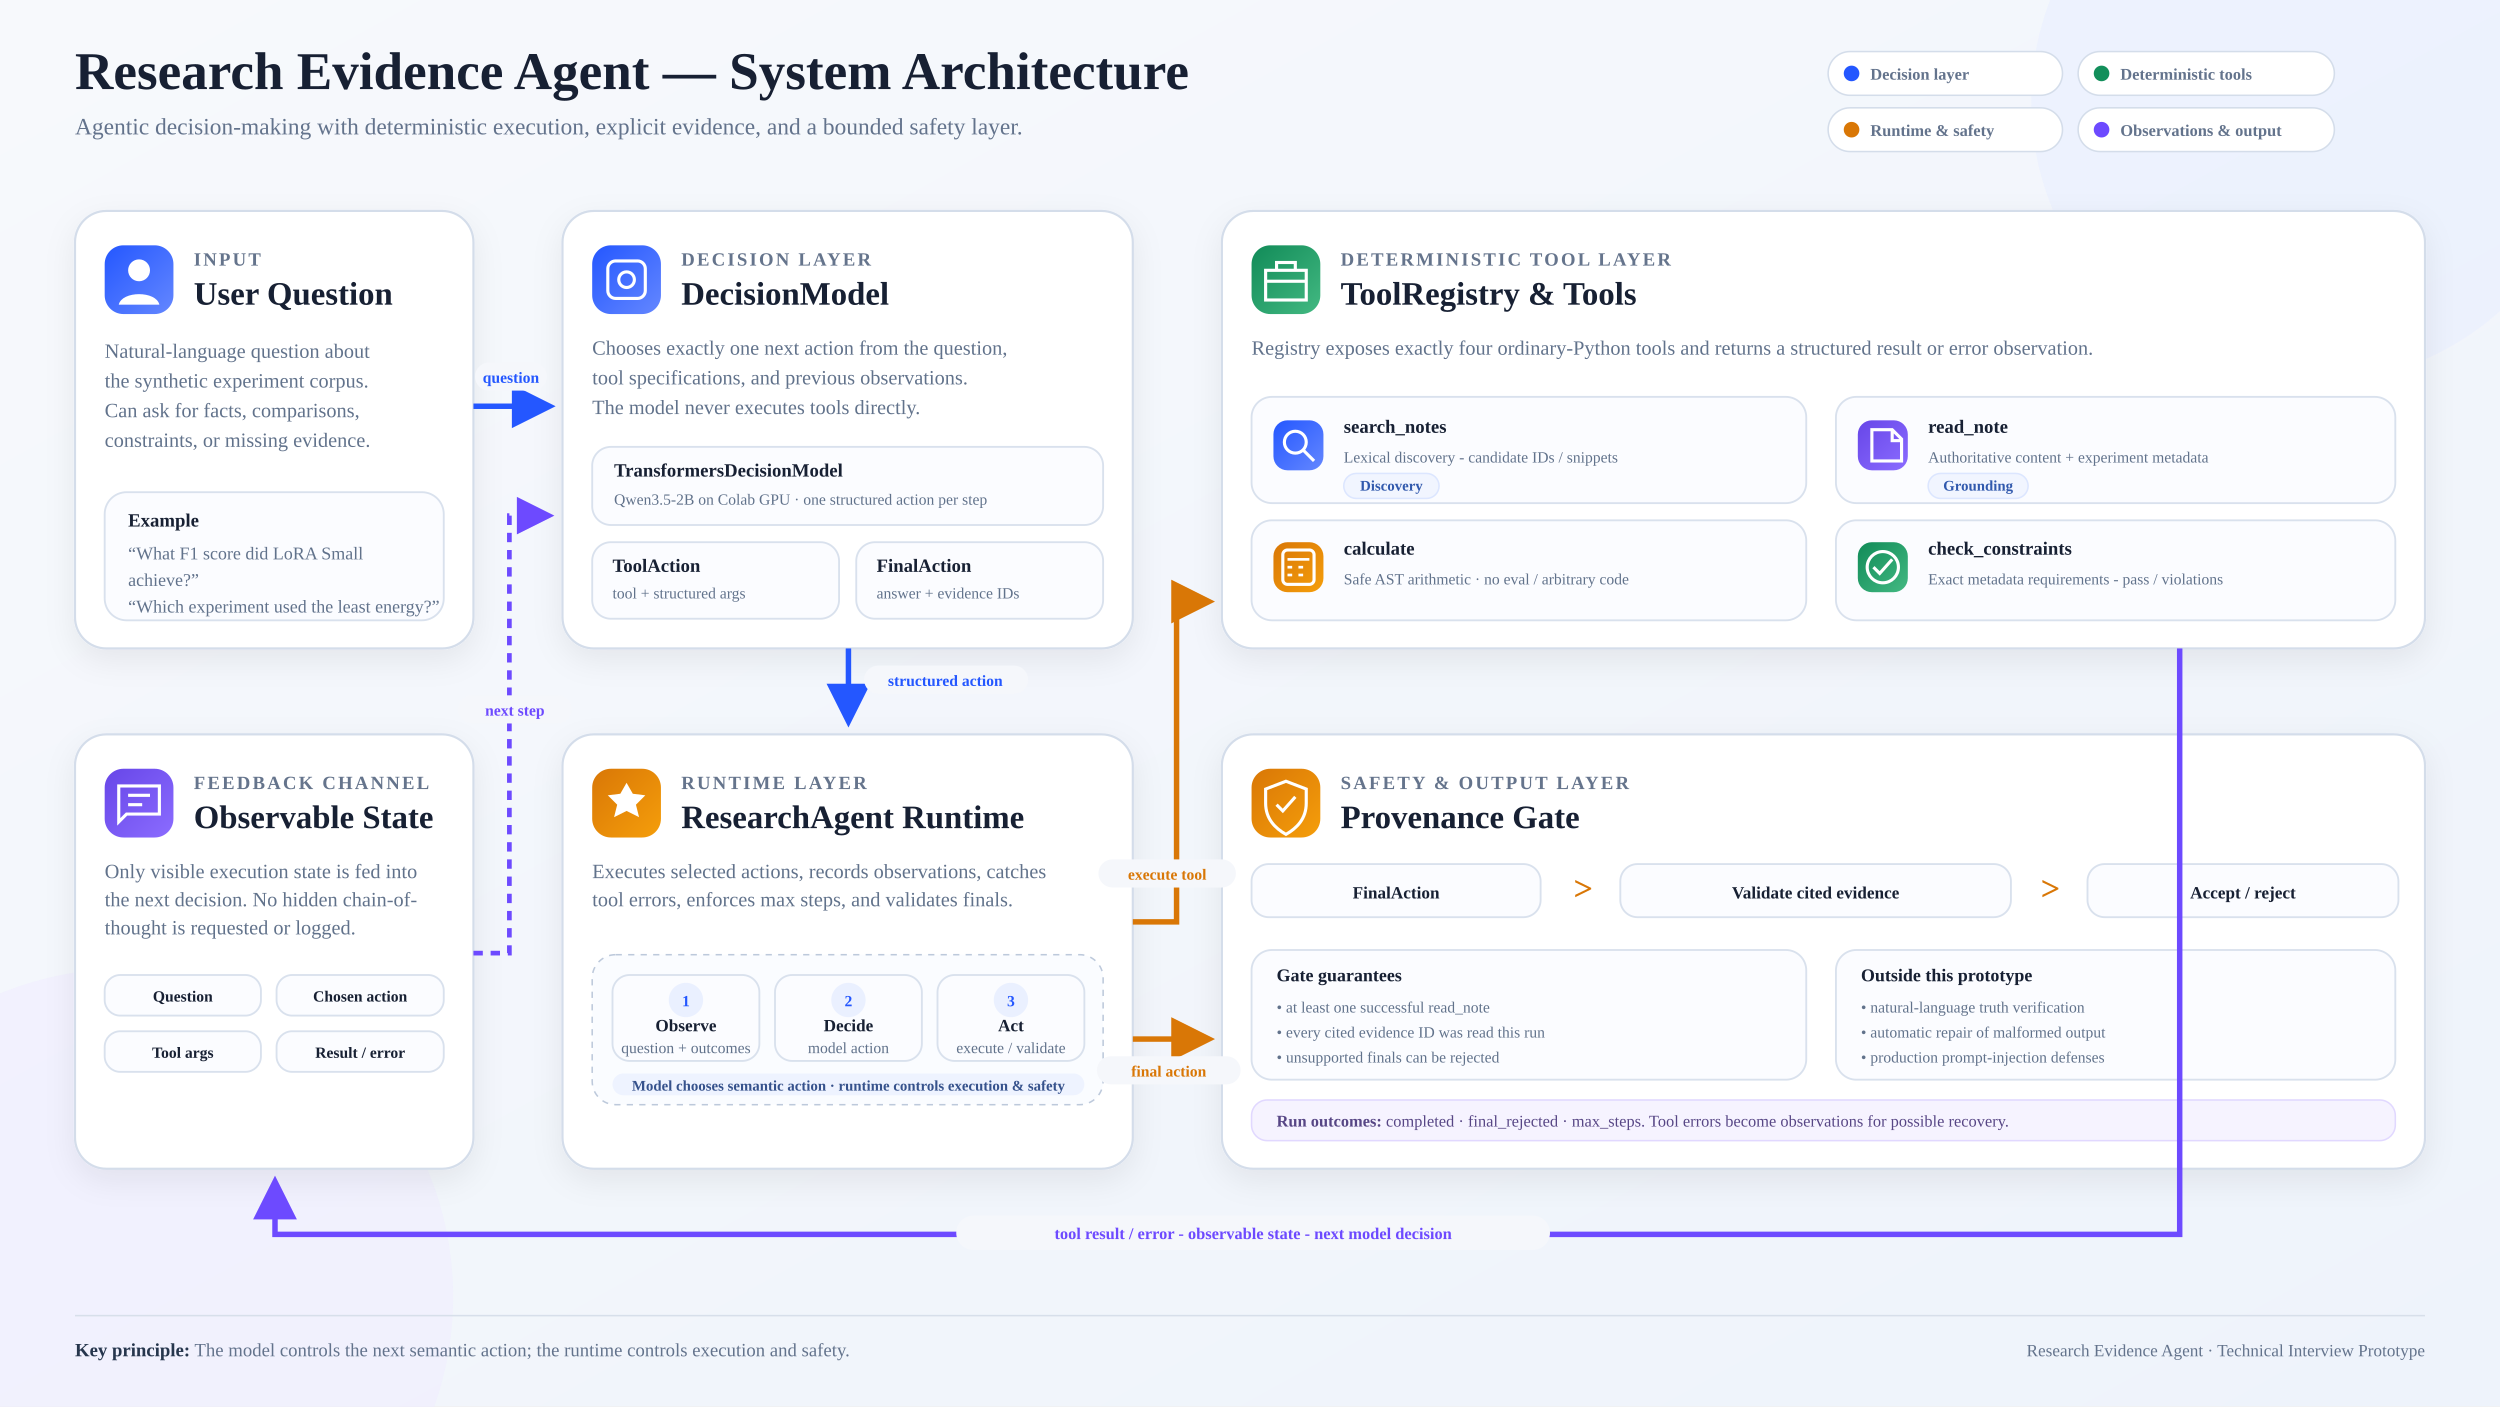
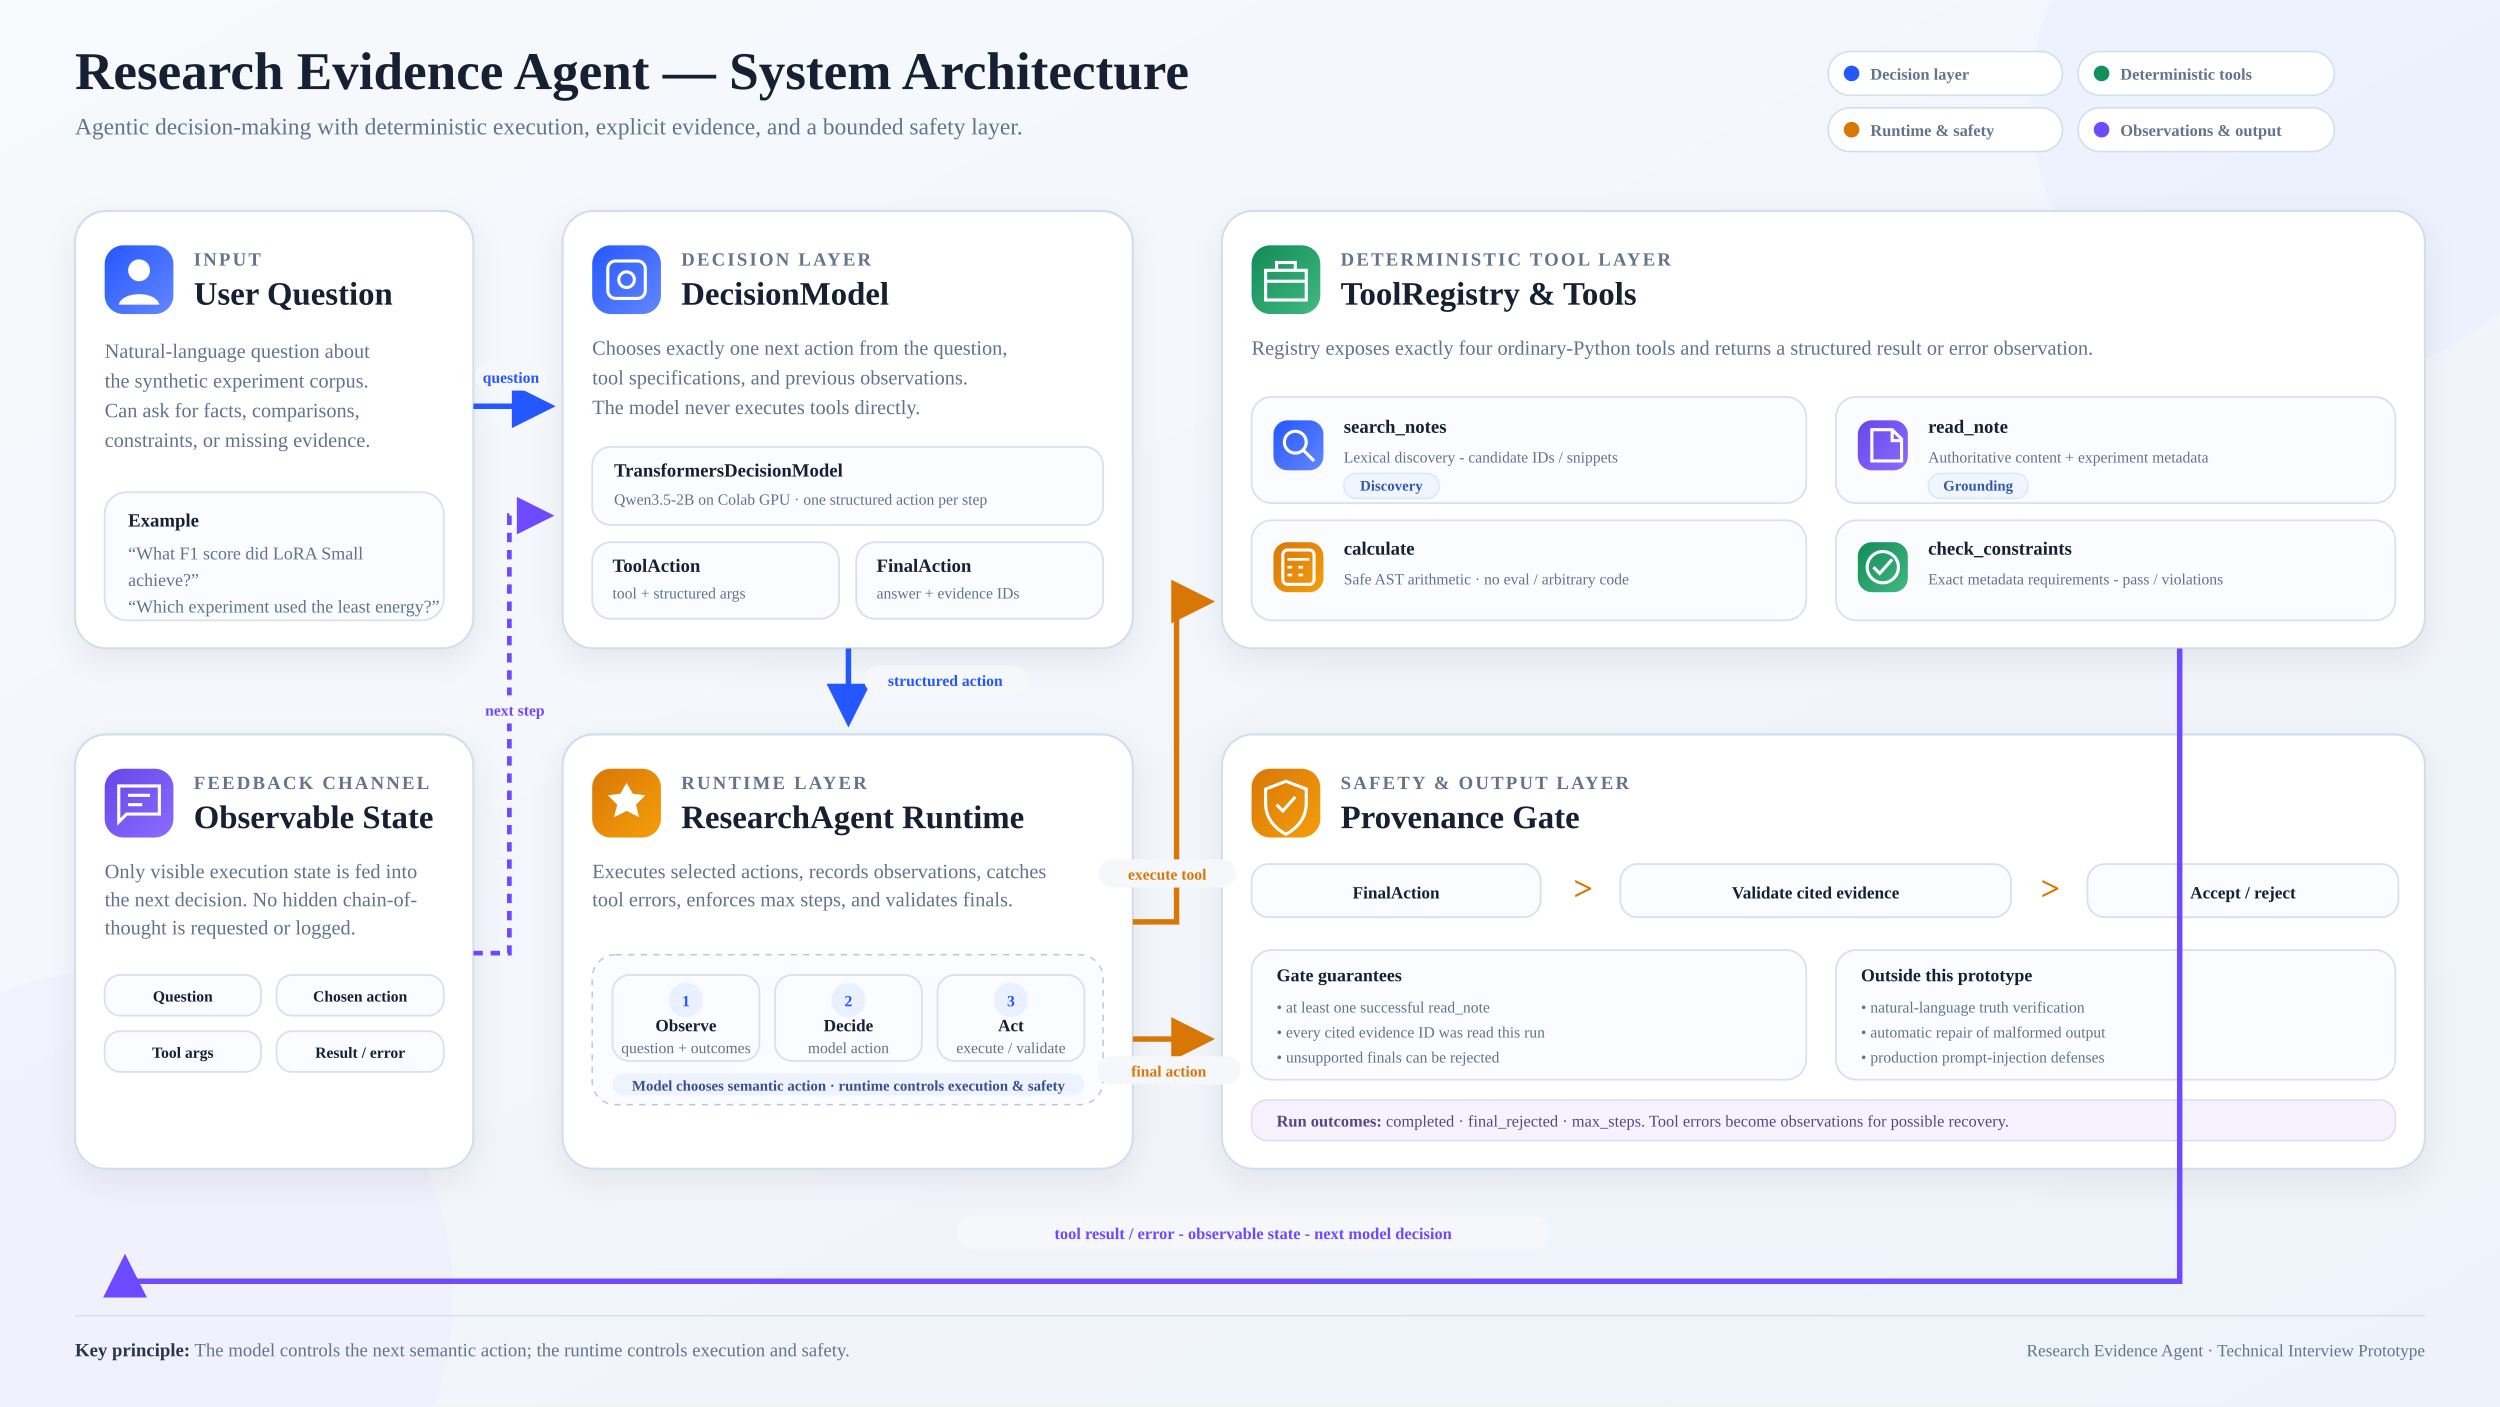
<svg xmlns="http://www.w3.org/2000/svg" viewBox="0 0 1600 900">
  <style>
  @page { size: 1600px 900px; margin: 0; }
  html,body { margin:0; width:1600px; height:900px; background:#f5f7fb; }
  body { font-family: Inter, -apple-system, BlinkMacSystemFont, "Segoe UI", Arial, sans-serif; }
  svg { display:block; width:1600px; height:900px; }
  .t { fill:#172033; }
  .muted { fill:#63738c; }
  .card { fill:#fff; stroke:#d4ddea; stroke-width:1.4; }
  .sub { fill:#fbfcff; stroke:#d9e1ed; stroke-width:1.2; }
  .kicker { font-size:12px; font-weight:800; letter-spacing:1.4px; fill:#65748c; }
  .title { font-size:21px; font-weight:760; fill:#172033; }
  .body { font-size:13px; fill:#61728b; }
  .small { font-size:11.5px; fill:#61728b; }
  .tiny { font-size:10px; fill:#61728b; }
  .strong { font-weight:750; fill:#172033; }
  .chip { fill:#f1f5ff; stroke:#dce6ff; stroke-width:1; }
  .chiptext { font-size:9.5px; font-weight:800; fill:#3159ad; }
  .arrowlbl { font-size:10px; font-weight:800; }
</style>
  <defs>
    <filter id="shadow" x="-10%" y="-10%" width="120%" height="130%">
      <feDropShadow dx="0" dy="7" stdDeviation="10" flood-color="#1b2535" flood-opacity=".07" />
    </filter>
    <marker id="blueA" viewBox="0 0 10 10" refX="8" refY="5" markerWidth="8" markerHeight="8" orient="auto">
      <path d="M0 0L10 5L0 10Z" fill="#2457ff" />
    </marker>
    <marker id="orangeA" viewBox="0 0 10 10" refX="8" refY="5" markerWidth="8" markerHeight="8" orient="auto">
      <path d="M0 0L10 5L0 10Z" fill="#d97706" />
    </marker>
    <marker id="purpleA" viewBox="0 0 10 10" refX="8" refY="5" markerWidth="8" markerHeight="8" orient="auto">
      <path d="M0 0L10 5L0 10Z" fill="#6d4aff" />
    </marker>
    <linearGradient id="bg" x1="0" y1="0" x2="1" y2="1">
      <stop stop-color="#f7f9fc" />
      <stop offset="1" stop-color="#eef3fb" />
    </linearGradient>
    <linearGradient id="blue" x1="0" y1="0" x2="1" y2="1">
      <stop stop-color="#2457ff" />
      <stop offset="1" stop-color="#6487ff" />
    </linearGradient>
    <linearGradient id="green" x1="0" y1="0" x2="1" y2="1">
      <stop stop-color="#118b58" />
      <stop offset="1" stop-color="#43b982" />
    </linearGradient>
    <linearGradient id="orange" x1="0" y1="0" x2="1" y2="1">
      <stop stop-color="#d97706" />
      <stop offset="1" stop-color="#f59e0b" />
    </linearGradient>
    <linearGradient id="purple" x1="0" y1="0" x2="1" y2="1">
      <stop stop-color="#6746e8" />
      <stop offset="1" stop-color="#8b6cff" />
    </linearGradient>
  </defs>
  <rect width="1600" height="900" fill="url(#bg)" />
  <circle cx="1480" cy="65" r="180" fill="#e8eeff" opacity=".55" />
  <circle cx="80" cy="830" r="210" fill="#efebff" opacity=".5" />
  <text x="48" y="57" font-size="34" font-weight="780" class="t">Research Evidence Agent — System Architecture</text>
  <text x="48" y="86" font-size="15" class="muted">Agentic decision-making with deterministic execution, explicit evidence, and a bounded safety layer.</text>
  <g transform="translate(1170,33)">
    <rect x="0" y="0" width="150" height="28" rx="14" fill="#fff" stroke="#d4ddea" />
    <circle cx="15" cy="14" r="5" fill="#2457ff" />
    <text x="27" y="18" font-size="10.5" font-weight="700" class="muted">Decision layer</text>
    <rect x="160" y="0" width="164" height="28" rx="14" fill="#fff" stroke="#d4ddea" />
    <circle cx="175" cy="14" r="5" fill="#138f5b" />
    <text x="187" y="18" font-size="10.5" font-weight="700" class="muted">Deterministic tools</text>
    <rect x="0" y="36" width="150" height="28" rx="14" fill="#fff" stroke="#d4ddea" />
    <circle cx="15" cy="50" r="5" fill="#d97706" />
    <text x="27" y="54" font-size="10.5" font-weight="700" class="muted">Runtime &amp; safety</text>
    <rect x="160" y="36" width="164" height="28" rx="14" fill="#fff" stroke="#d4ddea" />
    <circle cx="175" cy="50" r="5" fill="#6d4aff" />
    <text x="187" y="54" font-size="10.5" font-weight="700" class="muted">Observations &amp; output</text>
  </g>
  <g filter="url(#shadow)">
    <rect x="48" y="135" width="255" height="280" rx="20" class="card" />
  </g>
  <rect x="67" y="157" width="44" height="44" rx="12" fill="url(#blue)" />
  <circle cx="89" cy="173" r="7" fill="#fff" />
  <path d="M76 195c2-9 24-9 26 0" fill="#fff" />
  <text x="124" y="170" class="kicker">INPUT</text>
  <text x="124" y="195" class="title">User Question</text>
  <text x="67" y="229" class="body">
    <tspan x="67" dy="0">Natural-language question about</tspan>
    <tspan x="67" dy="19">the synthetic experiment corpus.</tspan>
    <tspan x="67" dy="19">Can ask for facts, comparisons,</tspan>
    <tspan x="67" dy="19">constraints, or missing evidence.</tspan>
  </text>
  <rect x="67" y="315" width="217" height="82" rx="14" class="sub" />
  <text x="82" y="337" font-size="12" class="strong">Example</text>
  <text x="82" y="358" class="small">
    <tspan x="82">“What F1 score did LoRA Small</tspan>
    <tspan x="82" dy="17">achieve?”</tspan>
    <tspan x="82" dy="17">“Which experiment used the least energy?”</tspan>
  </text>
  <g filter="url(#shadow)">
    <rect x="360" y="135" width="365" height="280" rx="20" class="card" />
  </g>
  <rect x="379" y="157" width="44" height="44" rx="12" fill="url(#blue)" />
  <rect x="389" y="167" width="24" height="24" rx="5" fill="none" stroke="#fff" stroke-width="2" />
  <circle cx="401" cy="179" r="5" fill="none" stroke="#fff" stroke-width="2" />
  <text x="436" y="170" class="kicker">DECISION LAYER</text>
  <text x="436" y="195" class="title">DecisionModel</text>
  <text x="379" y="227" class="body">
    <tspan x="379">Chooses exactly one next action from the question,</tspan>
    <tspan x="379" dy="19">tool specifications, and previous observations.</tspan>
    <tspan x="379" dy="19">The model never executes tools directly.</tspan>
  </text>
  <rect x="379" y="286" width="327" height="50" rx="12" class="sub" />
  <text x="393" y="305" font-size="12" class="strong">TransformersDecisionModel</text>
  <text x="393" y="323" class="tiny">Qwen3.5-2B on Colab GPU · one structured action per step</text>
  <rect x="379" y="347" width="158" height="49" rx="12" class="sub" />
  <text x="392" y="366" font-size="12" class="strong">ToolAction</text>
  <text x="392" y="383" class="tiny">tool + structured args</text>
  <rect x="548" y="347" width="158" height="49" rx="12" class="sub" />
  <text x="561" y="366" font-size="12" class="strong">FinalAction</text>
  <text x="561" y="383" class="tiny">answer + evidence IDs</text>
  <g filter="url(#shadow)">
    <rect x="782" y="135" width="770" height="280" rx="20" class="card" />
  </g>
  <rect x="801" y="157" width="44" height="44" rx="12" fill="url(#green)" />
  <path d="M810 173h26v19h-26zM817 173v-5h12v5M810 180h26" fill="none" stroke="#fff" stroke-width="2" />
  <text x="858" y="170" class="kicker">DETERMINISTIC TOOL LAYER</text>
  <text x="858" y="195" class="title">ToolRegistry &amp; Tools</text>
  <text x="801" y="227" class="body">Registry exposes exactly four ordinary-Python tools and returns a structured result or error observation.</text>
  <g>
    <rect x="801" y="254" width="355" height="68" rx="13" class="sub" />
    <rect x="815" y="269" width="32" height="32" rx="9" fill="url(#blue)" />
    <circle cx="829" cy="283" r="7" fill="none" stroke="#fff" stroke-width="2" />
    <path d="M834 288l7 7" stroke="#fff" stroke-width="2" />
    <text x="860" y="277" font-size="12" class="strong">search_notes</text>
    <text x="860" y="296" class="tiny">Lexical discovery - candidate IDs / snippets</text>
    <rect x="860" y="303" width="61" height="16" rx="8" class="chip" />
    <text x="890.5" y="314" text-anchor="middle" class="chiptext">Discovery</text>
    <rect x="1175" y="254" width="358" height="68" rx="13" class="sub" />
    <rect x="1189" y="269" width="32" height="32" rx="9" fill="url(#purple)" />
    <path d="M1198 275h13l6 6v14h-19zM1211 275v7h6" fill="none" stroke="#fff" stroke-width="2" />
    <text x="1234" y="277" font-size="12" class="strong">read_note</text>
    <text x="1234" y="296" class="tiny">Authoritative content + experiment metadata</text>
    <rect x="1234" y="303" width="64" height="16" rx="8" class="chip" />
    <text x="1266" y="314" text-anchor="middle" class="chiptext">Grounding</text>
    <rect x="801" y="333" width="355" height="64" rx="13" class="sub" />
    <rect x="815" y="347" width="32" height="32" rx="9" fill="url(#orange)" />
    <rect x="821" y="352" width="20" height="22" rx="3" fill="none" stroke="#fff" stroke-width="2" />
    <path d="M824 358h14M824 363h3M831 363h3M824 368h3M831 368h3" stroke="#fff" stroke-width="1.7" />
    <text x="860" y="355" font-size="12" class="strong">calculate</text>
    <text x="860" y="374" class="tiny">Safe AST arithmetic · no eval / arbitrary code</text>
    <rect x="1175" y="333" width="358" height="64" rx="13" class="sub" />
    <rect x="1189" y="347" width="32" height="32" rx="9" fill="url(#green)" />
    <circle cx="1205" cy="363" r="10" fill="none" stroke="#fff" stroke-width="2" />
    <path d="M1199 363l4 4 8-9" fill="none" stroke="#fff" stroke-width="2" />
    <text x="1234" y="355" font-size="12" class="strong">check_constraints</text>
    <text x="1234" y="374" class="tiny">Exact metadata requirements - pass / violations</text>
  </g>
  <g filter="url(#shadow)">
    <rect x="360" y="470" width="365" height="278" rx="20" class="card" />
  </g>
  <rect x="379" y="492" width="44" height="44" rx="12" fill="url(#orange)" />
  <path d="M401 501l4 7 8 1-6 6 2 8-8-4-8 4 2-8-6-6 8-1z" fill="#fff" />
  <text x="436" y="505" class="kicker">RUNTIME LAYER</text>
  <text x="436" y="530" class="title">ResearchAgent Runtime</text>
  <text x="379" y="562" class="body">
    <tspan x="379">Executes selected actions, records observations, catches</tspan>
    <tspan x="379" dy="18">tool errors, enforces max steps, and validates finals.</tspan>
  </text>
  <rect x="379" y="611" width="327" height="96" rx="15" fill="#fafcff" stroke="#bdc9db" stroke-dasharray="4 4" />
  <g>
    <rect x="392" y="624" width="94" height="55" rx="11" class="sub" />
    <circle cx="439" cy="640" r="11" fill="#eaf0ff" />
    <text x="439" y="644" text-anchor="middle" font-size="10" font-weight="800" fill="#2457ff">1</text>
    <text x="439" y="660" text-anchor="middle" font-size="11" class="strong">Observe</text>
    <text x="439" y="674" text-anchor="middle" class="tiny">question + outcomes</text>
    <rect x="496" y="624" width="94" height="55" rx="11" class="sub" />
    <circle cx="543" cy="640" r="11" fill="#eaf0ff" />
    <text x="543" y="644" text-anchor="middle" font-size="10" font-weight="800" fill="#2457ff">2</text>
    <text x="543" y="660" text-anchor="middle" font-size="11" class="strong">Decide</text>
    <text x="543" y="674" text-anchor="middle" class="tiny">model action</text>
    <rect x="600" y="624" width="94" height="55" rx="11" class="sub" />
    <circle cx="647" cy="640" r="11" fill="#eaf0ff" />
    <text x="647" y="644" text-anchor="middle" font-size="10" font-weight="800" fill="#2457ff">3</text>
    <text x="647" y="660" text-anchor="middle" font-size="11" class="strong">Act</text>
    <text x="647" y="674" text-anchor="middle" class="tiny">execute / validate</text>
  </g>
  <rect x="392" y="687" width="302" height="14" rx="7" fill="#eef3ff" />
  <text x="543" y="698" text-anchor="middle" font-size="9.5" font-weight="700" fill="#36528c">Model chooses semantic action · runtime controls execution &amp; safety</text>
  <g filter="url(#shadow)">
    <rect x="48" y="470" width="255" height="278" rx="20" class="card" />
  </g>
  <rect x="67" y="492" width="44" height="44" rx="12" fill="url(#purple)" />
  <path d="M76 503h26v18H81l-5 5z" fill="none" stroke="#fff" stroke-width="2" />
  <path d="M82 509h14M82 515h9" stroke="#fff" stroke-width="2" />
  <text x="124" y="505" class="kicker">FEEDBACK CHANNEL</text>
  <text x="124" y="530" class="title">Observable State</text>
  <text x="67" y="562" class="body">
    <tspan x="67">Only visible execution state is fed into</tspan>
    <tspan x="67" dy="18">the next decision. No hidden chain-of-</tspan>
    <tspan x="67" dy="18">thought is requested or logged.</tspan>
  </text>
  <g transform="translate(67,624)">
    <rect x="0" y="0" width="100" height="26" rx="10" class="sub" />
    <text x="50" y="17" text-anchor="middle" font-size="10" class="strong">Question</text>
    <rect x="110" y="0" width="107" height="26" rx="10" class="sub" />
    <text x="163.5" y="17" text-anchor="middle" font-size="10" class="strong">Chosen action</text>
    <rect x="0" y="36" width="100" height="26" rx="10" class="sub" />
    <text x="50" y="53" text-anchor="middle" font-size="10" class="strong">Tool args</text>
    <rect x="110" y="36" width="107" height="26" rx="10" class="sub" />
    <text x="163.5" y="53" text-anchor="middle" font-size="10" class="strong">Result / error</text>
  </g>
  <g filter="url(#shadow)">
    <rect x="782" y="470" width="770" height="278" rx="20" class="card" />
  </g>
  <rect x="801" y="492" width="44" height="44" rx="12" fill="url(#orange)" />
  <path d="M823 500l13 5v9c0 10-6 16-13 20-7-4-13-10-13-20v-9z" fill="none" stroke="#fff" stroke-width="2" />
  <path d="M817 515l4 4 8-9" fill="none" stroke="#fff" stroke-width="2" />
  <text x="858" y="505" class="kicker">SAFETY &amp; OUTPUT LAYER</text>
  <text x="858" y="530" class="title">Provenance Gate</text>
  <g transform="translate(801,553)">
    <rect x="0" y="0" width="185" height="34" rx="11" class="sub" />
    <text x="92.5" y="22" text-anchor="middle" font-size="11" class="strong">FinalAction</text>
    <text x="206" y="23" font-size="22" font-weight="800" fill="#d97706">&gt;</text>
    <rect x="236" y="0" width="250" height="34" rx="11" class="sub" />
    <text x="361" y="22" text-anchor="middle" font-size="11" class="strong">Validate cited evidence</text>
    <text x="505" y="23" font-size="22" font-weight="800" fill="#d97706">&gt;</text>
    <rect x="535" y="0" width="199" height="34" rx="11" class="sub" />
    <text x="634.5" y="22" text-anchor="middle" font-size="11" class="strong">Accept / reject</text>
  </g>
  <rect x="801" y="608" width="355" height="83" rx="13" class="sub" />
  <text x="817" y="628" font-size="11.5" class="strong">Gate guarantees</text>
  <text x="817" y="648" class="tiny">
    <tspan x="817">• at least one successful read_note</tspan>
    <tspan x="817" dy="16">• every cited evidence ID was read this run</tspan>
    <tspan x="817" dy="16">• unsupported finals can be rejected</tspan>
  </text>
  <rect x="1175" y="608" width="358" height="83" rx="13" class="sub" />
  <text x="1191" y="628" font-size="11.5" class="strong">Outside this prototype</text>
  <text x="1191" y="648" class="tiny">
    <tspan x="1191">• natural-language truth verification</tspan>
    <tspan x="1191" dy="16">• automatic repair of malformed output</tspan>
    <tspan x="1191" dy="16">• production prompt-injection defenses</tspan>
  </text>
  <rect x="801" y="704" width="732" height="26" rx="10" fill="#f6f3ff" stroke="#e1d8ff" />
  <text x="817" y="721" font-size="10.5" fill="#574685">
    <tspan font-weight="750">Run outcomes:</tspan> completed · final_rejected · max_steps. Tool errors become observations for possible recovery.</text>
  <path d="M303 260 H350" fill="none" stroke="#2457ff" stroke-width="3.5" marker-end="url(#blueA)" />
  <rect x="304" y="232" width="46" height="18" rx="9" fill="#f5f7fb" />
  <text x="327" y="245" text-anchor="middle" class="arrowlbl" fill="#2457ff">question</text>
  <path d="M543 415 V460" fill="none" stroke="#2457ff" stroke-width="3.5" marker-end="url(#blueA)" />
  <rect x="553" y="426" width="105" height="18" rx="9" fill="#f5f7fb" />
  <text x="605" y="439" text-anchor="middle" class="arrowlbl" fill="#2457ff">structured action</text>
  <path d="M725 590 H753 V385 H772" fill="none" stroke="#d97706" stroke-width="3.5" marker-end="url(#orangeA)" />
  <rect x="703" y="550" width="88" height="18" rx="9" fill="#f5f7fb" />
  <text x="747" y="563" text-anchor="middle" class="arrowlbl" fill="#d97706">execute tool</text>
  <path d="M725 665 H772" fill="none" stroke="#d97706" stroke-width="3.5" marker-end="url(#orangeA)" />
  <rect x="702" y="676" width="92" height="18" rx="9" fill="#f5f7fb" />
  <text x="748" y="689" text-anchor="middle" class="arrowlbl" fill="#d97706">final action</text>
-   <path d="M1395 415 V790 H176 V758" fill="none" stroke="#6d4aff" stroke-width="3.5" marker-end="url(#purpleA)" />
+   <path d="M1395 415 V820 H80 V808" fill="none" stroke="#6d4aff" stroke-width="3.5" marker-end="url(#purpleA)" />
  <rect x="612" y="778" width="380" height="22" rx="11" fill="#f5f7fb" />
  <text x="802" y="793" text-anchor="middle" font-size="10.5" font-weight="800" fill="#6d4aff">tool result / error - observable state - next model decision</text>
  <path d="M303 610 H326 V330 H350" fill="none" stroke="#6d4aff" stroke-width="3" stroke-dasharray="6 5" marker-end="url(#purpleA)" />
  <rect x="293" y="445" width="73" height="18" rx="9" fill="#f5f7fb" />
  <text x="329.5" y="458" text-anchor="middle" class="arrowlbl" fill="#6d4aff">next step</text>
  <line x1="48" y1="842" x2="1552" y2="842" stroke="#d7dfea" />
  <text x="48" y="868" font-size="12" class="muted">
    <tspan font-weight="800" fill="#26364d">Key principle:</tspan> The model controls the next semantic action; the runtime controls execution and safety.</text>
  <text x="1552" y="868" text-anchor="end" font-size="11" class="muted">Research Evidence Agent · Technical Interview Prototype</text>
</svg>
